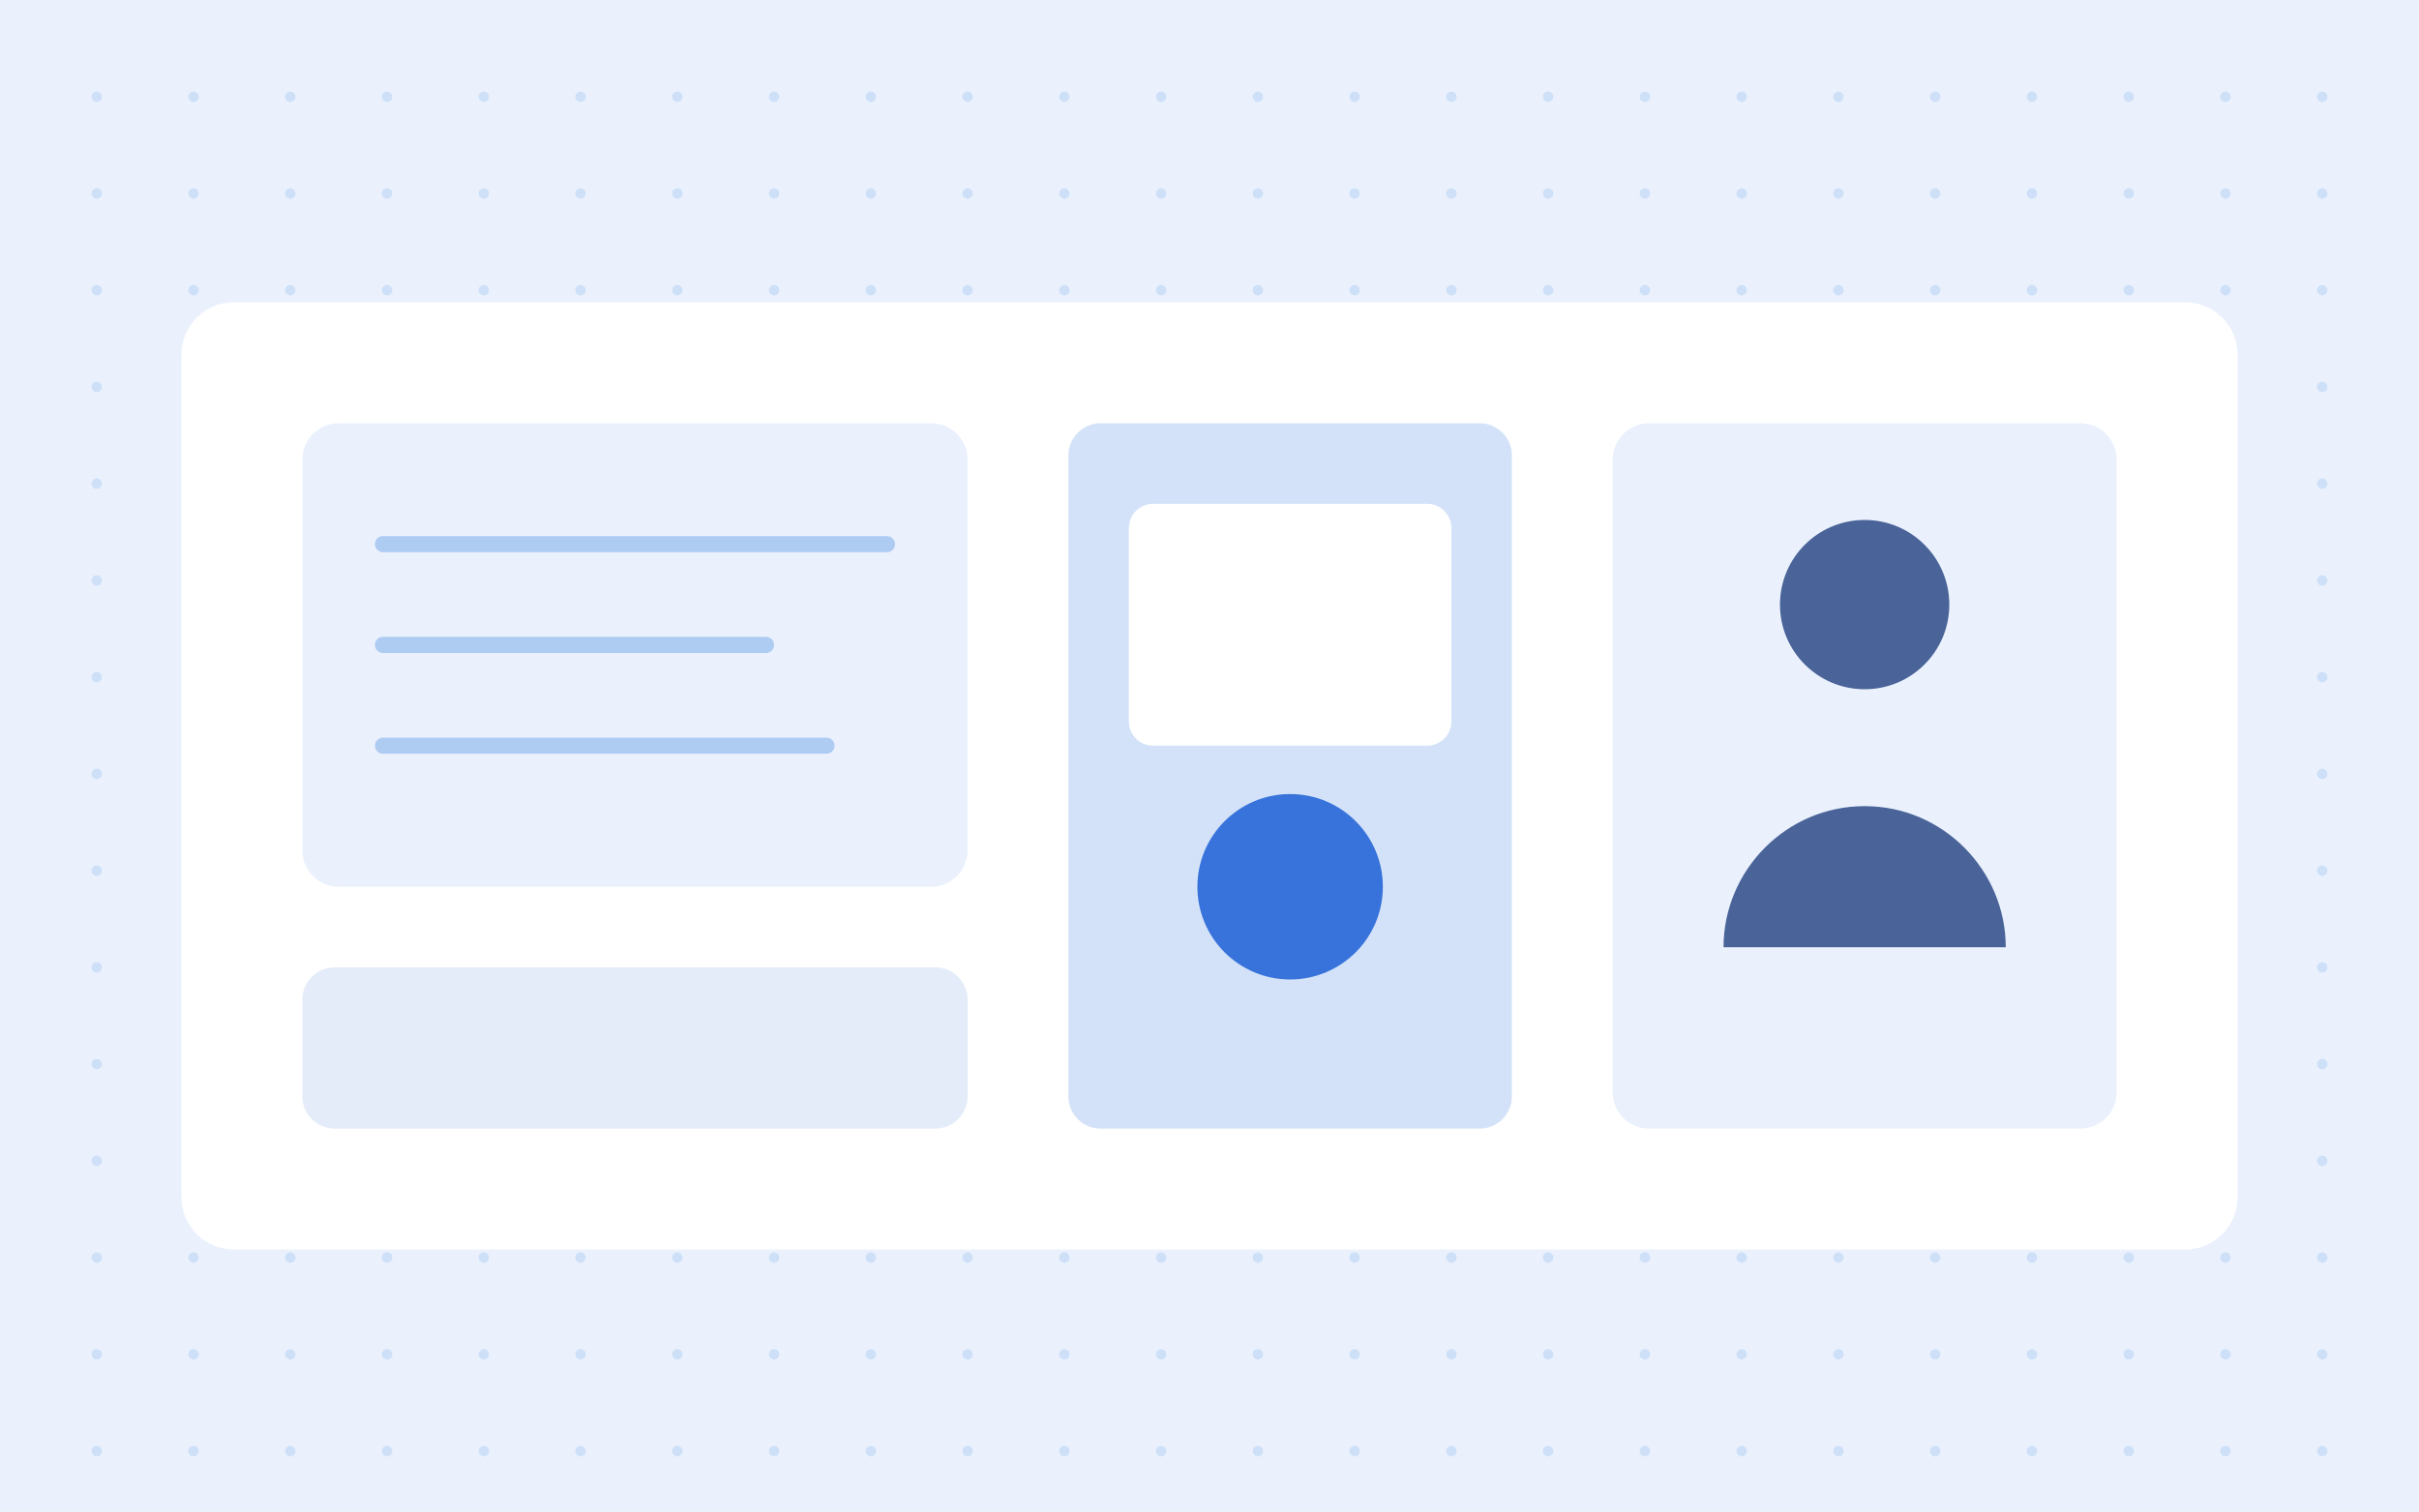
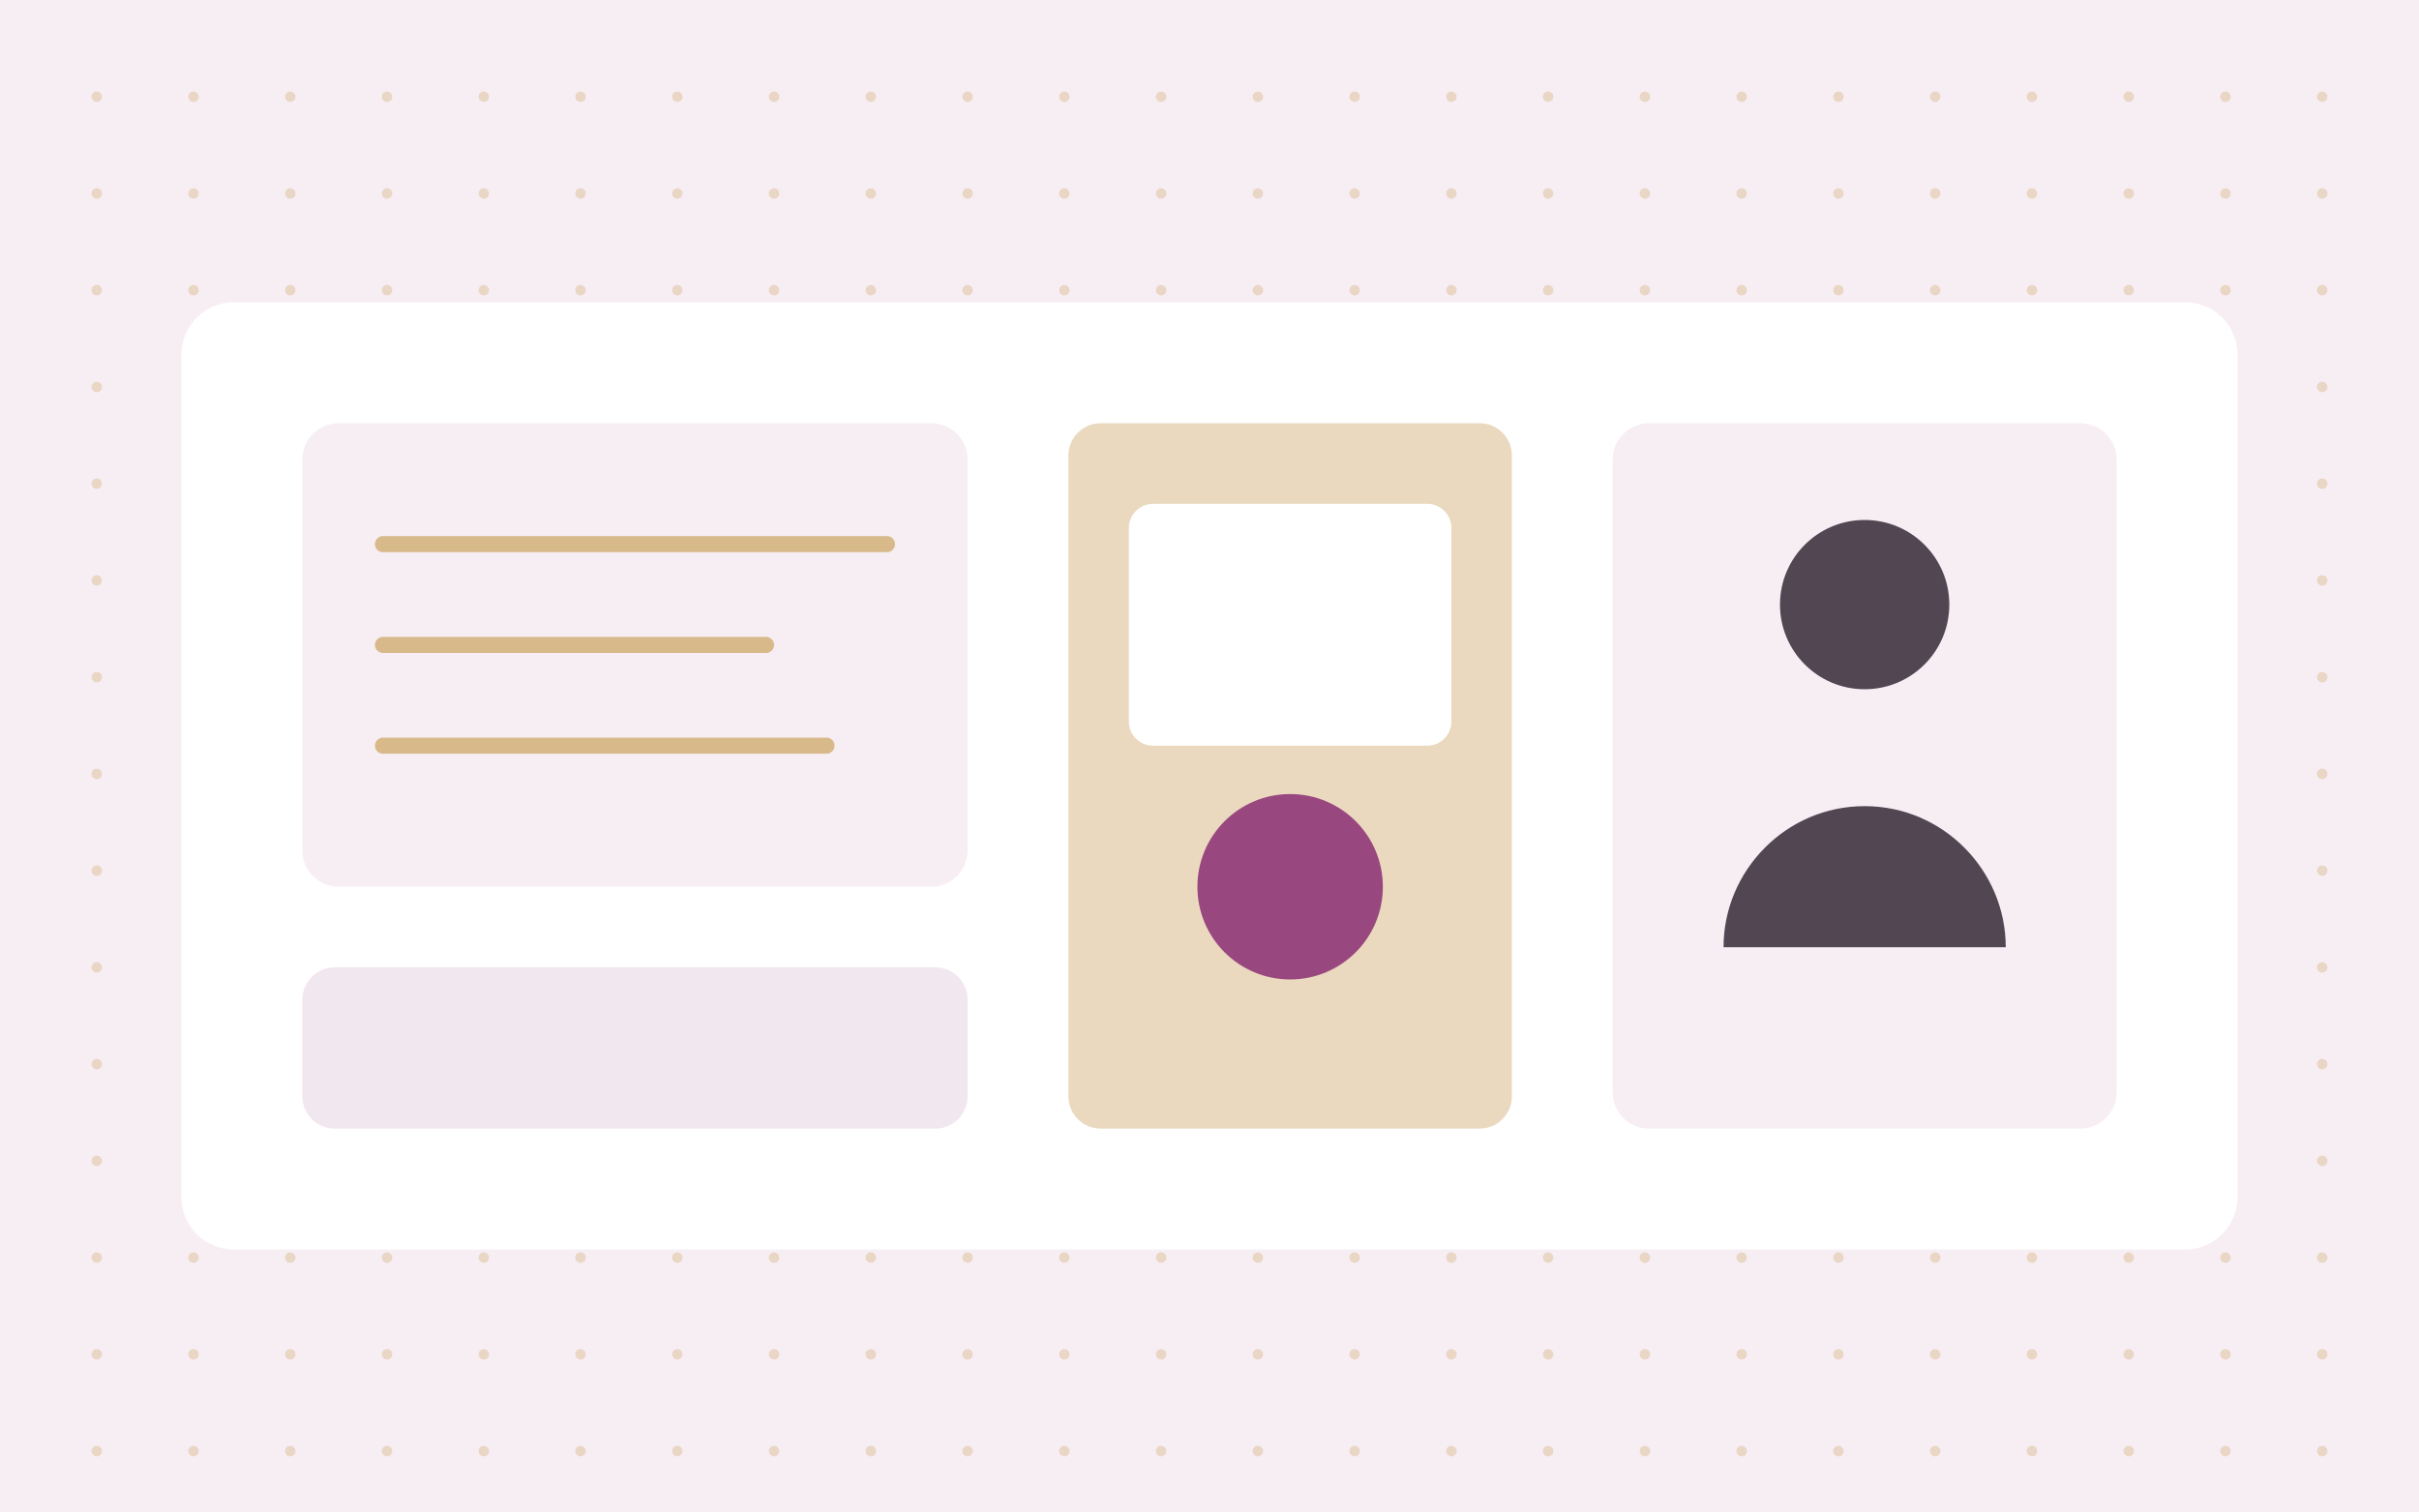
<svg xmlns="http://www.w3.org/2000/svg" viewBox="0 0 1200 750" width="1200" height="750" role="img" aria-label="Иллюстрация">
-   <rect width="1200" height="750" fill="#eaf1fd" />
-   <g fill="#aecbf2" opacity="0.45">
+   <rect width="1200" height="750" fill="#f7eef4" />
+   <g fill="#d8b98a" opacity="0.45">
    <circle cx="48" cy="48" r="2.6" />
    <circle cx="96" cy="48" r="2.6" />
    <circle cx="144" cy="48" r="2.6" />
    <circle cx="192" cy="48" r="2.6" />
    <circle cx="240" cy="48" r="2.6" />
    <circle cx="288" cy="48" r="2.6" />
    <circle cx="336" cy="48" r="2.6" />
    <circle cx="384" cy="48" r="2.6" />
    <circle cx="432" cy="48" r="2.6" />
    <circle cx="480" cy="48" r="2.6" />
    <circle cx="528" cy="48" r="2.6" />
    <circle cx="576" cy="48" r="2.6" />
    <circle cx="624" cy="48" r="2.6" />
    <circle cx="672" cy="48" r="2.6" />
    <circle cx="720" cy="48" r="2.6" />
    <circle cx="768" cy="48" r="2.6" />
    <circle cx="816" cy="48" r="2.6" />
    <circle cx="864" cy="48" r="2.6" />
    <circle cx="912" cy="48" r="2.6" />
    <circle cx="960" cy="48" r="2.6" />
    <circle cx="1008" cy="48" r="2.6" />
    <circle cx="1056" cy="48" r="2.6" />
    <circle cx="1104" cy="48" r="2.6" />
    <circle cx="1152" cy="48" r="2.6" />
    <circle cx="48" cy="96" r="2.6" />
    <circle cx="96" cy="96" r="2.6" />
    <circle cx="144" cy="96" r="2.6" />
    <circle cx="192" cy="96" r="2.6" />
    <circle cx="240" cy="96" r="2.6" />
    <circle cx="288" cy="96" r="2.6" />
    <circle cx="336" cy="96" r="2.6" />
    <circle cx="384" cy="96" r="2.6" />
    <circle cx="432" cy="96" r="2.6" />
    <circle cx="480" cy="96" r="2.6" />
    <circle cx="528" cy="96" r="2.6" />
    <circle cx="576" cy="96" r="2.6" />
    <circle cx="624" cy="96" r="2.6" />
    <circle cx="672" cy="96" r="2.6" />
    <circle cx="720" cy="96" r="2.6" />
    <circle cx="768" cy="96" r="2.6" />
    <circle cx="816" cy="96" r="2.6" />
    <circle cx="864" cy="96" r="2.6" />
    <circle cx="912" cy="96" r="2.6" />
    <circle cx="960" cy="96" r="2.6" />
    <circle cx="1008" cy="96" r="2.6" />
    <circle cx="1056" cy="96" r="2.6" />
    <circle cx="1104" cy="96" r="2.6" />
    <circle cx="1152" cy="96" r="2.6" />
    <circle cx="48" cy="144" r="2.6" />
    <circle cx="96" cy="144" r="2.6" />
    <circle cx="144" cy="144" r="2.6" />
    <circle cx="192" cy="144" r="2.6" />
    <circle cx="240" cy="144" r="2.6" />
    <circle cx="288" cy="144" r="2.6" />
    <circle cx="336" cy="144" r="2.6" />
    <circle cx="384" cy="144" r="2.6" />
    <circle cx="432" cy="144" r="2.6" />
    <circle cx="480" cy="144" r="2.6" />
    <circle cx="528" cy="144" r="2.6" />
    <circle cx="576" cy="144" r="2.6" />
    <circle cx="624" cy="144" r="2.6" />
    <circle cx="672" cy="144" r="2.6" />
    <circle cx="720" cy="144" r="2.6" />
    <circle cx="768" cy="144" r="2.6" />
    <circle cx="816" cy="144" r="2.6" />
    <circle cx="864" cy="144" r="2.6" />
    <circle cx="912" cy="144" r="2.6" />
    <circle cx="960" cy="144" r="2.6" />
    <circle cx="1008" cy="144" r="2.6" />
    <circle cx="1056" cy="144" r="2.6" />
    <circle cx="1104" cy="144" r="2.6" />
    <circle cx="1152" cy="144" r="2.6" />
    <circle cx="48" cy="192" r="2.6" />
    <circle cx="96" cy="192" r="2.6" />
    <circle cx="144" cy="192" r="2.6" />
    <circle cx="192" cy="192" r="2.6" />
    <circle cx="240" cy="192" r="2.6" />
    <circle cx="288" cy="192" r="2.6" />
    <circle cx="336" cy="192" r="2.6" />
    <circle cx="384" cy="192" r="2.6" />
    <circle cx="432" cy="192" r="2.6" />
    <circle cx="480" cy="192" r="2.6" />
    <circle cx="528" cy="192" r="2.6" />
    <circle cx="576" cy="192" r="2.6" />
    <circle cx="624" cy="192" r="2.6" />
    <circle cx="672" cy="192" r="2.6" />
    <circle cx="720" cy="192" r="2.6" />
    <circle cx="768" cy="192" r="2.6" />
    <circle cx="816" cy="192" r="2.6" />
    <circle cx="864" cy="192" r="2.6" />
    <circle cx="912" cy="192" r="2.6" />
    <circle cx="960" cy="192" r="2.6" />
    <circle cx="1008" cy="192" r="2.6" />
    <circle cx="1056" cy="192" r="2.6" />
    <circle cx="1104" cy="192" r="2.6" />
    <circle cx="1152" cy="192" r="2.6" />
    <circle cx="48" cy="240" r="2.6" />
    <circle cx="96" cy="240" r="2.6" />
    <circle cx="144" cy="240" r="2.6" />
    <circle cx="192" cy="240" r="2.6" />
    <circle cx="240" cy="240" r="2.6" />
    <circle cx="288" cy="240" r="2.6" />
    <circle cx="336" cy="240" r="2.6" />
    <circle cx="384" cy="240" r="2.6" />
    <circle cx="432" cy="240" r="2.6" />
    <circle cx="480" cy="240" r="2.6" />
    <circle cx="528" cy="240" r="2.6" />
    <circle cx="576" cy="240" r="2.6" />
    <circle cx="624" cy="240" r="2.6" />
    <circle cx="672" cy="240" r="2.6" />
    <circle cx="720" cy="240" r="2.6" />
    <circle cx="768" cy="240" r="2.6" />
    <circle cx="816" cy="240" r="2.6" />
    <circle cx="864" cy="240" r="2.6" />
    <circle cx="912" cy="240" r="2.6" />
    <circle cx="960" cy="240" r="2.6" />
    <circle cx="1008" cy="240" r="2.6" />
    <circle cx="1056" cy="240" r="2.6" />
    <circle cx="1104" cy="240" r="2.6" />
    <circle cx="1152" cy="240" r="2.6" />
    <circle cx="48" cy="288" r="2.6" />
    <circle cx="96" cy="288" r="2.6" />
    <circle cx="144" cy="288" r="2.6" />
    <circle cx="192" cy="288" r="2.6" />
    <circle cx="240" cy="288" r="2.6" />
    <circle cx="288" cy="288" r="2.6" />
    <circle cx="336" cy="288" r="2.6" />
    <circle cx="384" cy="288" r="2.6" />
    <circle cx="432" cy="288" r="2.6" />
    <circle cx="480" cy="288" r="2.6" />
    <circle cx="528" cy="288" r="2.6" />
    <circle cx="576" cy="288" r="2.6" />
    <circle cx="624" cy="288" r="2.6" />
    <circle cx="672" cy="288" r="2.6" />
    <circle cx="720" cy="288" r="2.6" />
    <circle cx="768" cy="288" r="2.6" />
    <circle cx="816" cy="288" r="2.6" />
    <circle cx="864" cy="288" r="2.6" />
    <circle cx="912" cy="288" r="2.6" />
    <circle cx="960" cy="288" r="2.6" />
    <circle cx="1008" cy="288" r="2.6" />
    <circle cx="1056" cy="288" r="2.6" />
    <circle cx="1104" cy="288" r="2.6" />
    <circle cx="1152" cy="288" r="2.6" />
    <circle cx="48" cy="336" r="2.6" />
    <circle cx="96" cy="336" r="2.6" />
    <circle cx="144" cy="336" r="2.6" />
    <circle cx="192" cy="336" r="2.6" />
    <circle cx="240" cy="336" r="2.6" />
    <circle cx="288" cy="336" r="2.6" />
    <circle cx="336" cy="336" r="2.6" />
    <circle cx="384" cy="336" r="2.6" />
    <circle cx="432" cy="336" r="2.6" />
    <circle cx="480" cy="336" r="2.6" />
    <circle cx="528" cy="336" r="2.6" />
    <circle cx="576" cy="336" r="2.6" />
    <circle cx="624" cy="336" r="2.6" />
    <circle cx="672" cy="336" r="2.6" />
    <circle cx="720" cy="336" r="2.6" />
    <circle cx="768" cy="336" r="2.6" />
    <circle cx="816" cy="336" r="2.6" />
    <circle cx="864" cy="336" r="2.6" />
    <circle cx="912" cy="336" r="2.6" />
    <circle cx="960" cy="336" r="2.6" />
    <circle cx="1008" cy="336" r="2.6" />
    <circle cx="1056" cy="336" r="2.6" />
    <circle cx="1104" cy="336" r="2.6" />
    <circle cx="1152" cy="336" r="2.6" />
    <circle cx="48" cy="384" r="2.6" />
    <circle cx="96" cy="384" r="2.6" />
    <circle cx="144" cy="384" r="2.6" />
    <circle cx="192" cy="384" r="2.6" />
    <circle cx="240" cy="384" r="2.6" />
    <circle cx="288" cy="384" r="2.6" />
    <circle cx="336" cy="384" r="2.6" />
    <circle cx="384" cy="384" r="2.6" />
    <circle cx="432" cy="384" r="2.6" />
    <circle cx="480" cy="384" r="2.6" />
    <circle cx="528" cy="384" r="2.6" />
    <circle cx="576" cy="384" r="2.6" />
    <circle cx="624" cy="384" r="2.6" />
    <circle cx="672" cy="384" r="2.6" />
    <circle cx="720" cy="384" r="2.6" />
    <circle cx="768" cy="384" r="2.6" />
    <circle cx="816" cy="384" r="2.6" />
    <circle cx="864" cy="384" r="2.6" />
    <circle cx="912" cy="384" r="2.6" />
    <circle cx="960" cy="384" r="2.6" />
    <circle cx="1008" cy="384" r="2.6" />
    <circle cx="1056" cy="384" r="2.6" />
    <circle cx="1104" cy="384" r="2.6" />
    <circle cx="1152" cy="384" r="2.6" />
    <circle cx="48" cy="432" r="2.6" />
    <circle cx="96" cy="432" r="2.6" />
    <circle cx="144" cy="432" r="2.6" />
    <circle cx="192" cy="432" r="2.6" />
    <circle cx="240" cy="432" r="2.6" />
    <circle cx="288" cy="432" r="2.6" />
    <circle cx="336" cy="432" r="2.6" />
    <circle cx="384" cy="432" r="2.6" />
    <circle cx="432" cy="432" r="2.6" />
    <circle cx="480" cy="432" r="2.6" />
    <circle cx="528" cy="432" r="2.6" />
    <circle cx="576" cy="432" r="2.6" />
    <circle cx="624" cy="432" r="2.6" />
    <circle cx="672" cy="432" r="2.6" />
    <circle cx="720" cy="432" r="2.6" />
    <circle cx="768" cy="432" r="2.6" />
    <circle cx="816" cy="432" r="2.6" />
    <circle cx="864" cy="432" r="2.6" />
    <circle cx="912" cy="432" r="2.6" />
    <circle cx="960" cy="432" r="2.6" />
    <circle cx="1008" cy="432" r="2.6" />
    <circle cx="1056" cy="432" r="2.6" />
    <circle cx="1104" cy="432" r="2.6" />
    <circle cx="1152" cy="432" r="2.6" />
    <circle cx="48" cy="480" r="2.6" />
    <circle cx="96" cy="480" r="2.6" />
    <circle cx="144" cy="480" r="2.6" />
    <circle cx="192" cy="480" r="2.6" />
    <circle cx="240" cy="480" r="2.6" />
    <circle cx="288" cy="480" r="2.6" />
    <circle cx="336" cy="480" r="2.6" />
    <circle cx="384" cy="480" r="2.6" />
    <circle cx="432" cy="480" r="2.6" />
    <circle cx="480" cy="480" r="2.6" />
    <circle cx="528" cy="480" r="2.6" />
    <circle cx="576" cy="480" r="2.6" />
    <circle cx="624" cy="480" r="2.6" />
    <circle cx="672" cy="480" r="2.6" />
    <circle cx="720" cy="480" r="2.6" />
    <circle cx="768" cy="480" r="2.6" />
    <circle cx="816" cy="480" r="2.6" />
    <circle cx="864" cy="480" r="2.6" />
    <circle cx="912" cy="480" r="2.6" />
    <circle cx="960" cy="480" r="2.6" />
    <circle cx="1008" cy="480" r="2.6" />
    <circle cx="1056" cy="480" r="2.6" />
    <circle cx="1104" cy="480" r="2.6" />
    <circle cx="1152" cy="480" r="2.6" />
    <circle cx="48" cy="528" r="2.6" />
    <circle cx="96" cy="528" r="2.6" />
    <circle cx="144" cy="528" r="2.6" />
    <circle cx="192" cy="528" r="2.6" />
    <circle cx="240" cy="528" r="2.6" />
    <circle cx="288" cy="528" r="2.6" />
    <circle cx="336" cy="528" r="2.6" />
    <circle cx="384" cy="528" r="2.6" />
    <circle cx="432" cy="528" r="2.6" />
    <circle cx="480" cy="528" r="2.6" />
    <circle cx="528" cy="528" r="2.6" />
    <circle cx="576" cy="528" r="2.6" />
    <circle cx="624" cy="528" r="2.6" />
    <circle cx="672" cy="528" r="2.6" />
    <circle cx="720" cy="528" r="2.6" />
    <circle cx="768" cy="528" r="2.6" />
    <circle cx="816" cy="528" r="2.6" />
    <circle cx="864" cy="528" r="2.6" />
    <circle cx="912" cy="528" r="2.6" />
    <circle cx="960" cy="528" r="2.6" />
    <circle cx="1008" cy="528" r="2.6" />
    <circle cx="1056" cy="528" r="2.6" />
    <circle cx="1104" cy="528" r="2.6" />
    <circle cx="1152" cy="528" r="2.6" />
    <circle cx="48" cy="576" r="2.6" />
    <circle cx="96" cy="576" r="2.6" />
    <circle cx="144" cy="576" r="2.6" />
    <circle cx="192" cy="576" r="2.6" />
    <circle cx="240" cy="576" r="2.6" />
    <circle cx="288" cy="576" r="2.6" />
    <circle cx="336" cy="576" r="2.6" />
    <circle cx="384" cy="576" r="2.6" />
    <circle cx="432" cy="576" r="2.6" />
    <circle cx="480" cy="576" r="2.6" />
    <circle cx="528" cy="576" r="2.6" />
    <circle cx="576" cy="576" r="2.6" />
    <circle cx="624" cy="576" r="2.6" />
    <circle cx="672" cy="576" r="2.6" />
    <circle cx="720" cy="576" r="2.6" />
    <circle cx="768" cy="576" r="2.6" />
    <circle cx="816" cy="576" r="2.6" />
    <circle cx="864" cy="576" r="2.6" />
    <circle cx="912" cy="576" r="2.6" />
    <circle cx="960" cy="576" r="2.6" />
    <circle cx="1008" cy="576" r="2.6" />
    <circle cx="1056" cy="576" r="2.6" />
    <circle cx="1104" cy="576" r="2.6" />
    <circle cx="1152" cy="576" r="2.6" />
    <circle cx="48" cy="624" r="2.6" />
    <circle cx="96" cy="624" r="2.6" />
    <circle cx="144" cy="624" r="2.6" />
    <circle cx="192" cy="624" r="2.6" />
    <circle cx="240" cy="624" r="2.6" />
    <circle cx="288" cy="624" r="2.6" />
    <circle cx="336" cy="624" r="2.6" />
    <circle cx="384" cy="624" r="2.6" />
    <circle cx="432" cy="624" r="2.6" />
    <circle cx="480" cy="624" r="2.6" />
    <circle cx="528" cy="624" r="2.6" />
    <circle cx="576" cy="624" r="2.6" />
    <circle cx="624" cy="624" r="2.6" />
    <circle cx="672" cy="624" r="2.6" />
    <circle cx="720" cy="624" r="2.6" />
    <circle cx="768" cy="624" r="2.6" />
    <circle cx="816" cy="624" r="2.6" />
    <circle cx="864" cy="624" r="2.6" />
    <circle cx="912" cy="624" r="2.6" />
    <circle cx="960" cy="624" r="2.6" />
    <circle cx="1008" cy="624" r="2.6" />
    <circle cx="1056" cy="624" r="2.6" />
    <circle cx="1104" cy="624" r="2.6" />
    <circle cx="1152" cy="624" r="2.6" />
    <circle cx="48" cy="672" r="2.6" />
    <circle cx="96" cy="672" r="2.6" />
    <circle cx="144" cy="672" r="2.6" />
    <circle cx="192" cy="672" r="2.6" />
    <circle cx="240" cy="672" r="2.6" />
    <circle cx="288" cy="672" r="2.6" />
    <circle cx="336" cy="672" r="2.6" />
    <circle cx="384" cy="672" r="2.6" />
    <circle cx="432" cy="672" r="2.6" />
    <circle cx="480" cy="672" r="2.6" />
    <circle cx="528" cy="672" r="2.6" />
    <circle cx="576" cy="672" r="2.6" />
    <circle cx="624" cy="672" r="2.6" />
    <circle cx="672" cy="672" r="2.6" />
    <circle cx="720" cy="672" r="2.6" />
    <circle cx="768" cy="672" r="2.6" />
    <circle cx="816" cy="672" r="2.6" />
    <circle cx="864" cy="672" r="2.6" />
    <circle cx="912" cy="672" r="2.6" />
    <circle cx="960" cy="672" r="2.6" />
    <circle cx="1008" cy="672" r="2.6" />
    <circle cx="1056" cy="672" r="2.6" />
    <circle cx="1104" cy="672" r="2.6" />
    <circle cx="1152" cy="672" r="2.6" />
    <circle cx="48" cy="720" r="2.6" />
    <circle cx="96" cy="720" r="2.6" />
    <circle cx="144" cy="720" r="2.6" />
    <circle cx="192" cy="720" r="2.6" />
    <circle cx="240" cy="720" r="2.6" />
    <circle cx="288" cy="720" r="2.6" />
    <circle cx="336" cy="720" r="2.6" />
    <circle cx="384" cy="720" r="2.6" />
    <circle cx="432" cy="720" r="2.6" />
    <circle cx="480" cy="720" r="2.6" />
    <circle cx="528" cy="720" r="2.6" />
    <circle cx="576" cy="720" r="2.6" />
    <circle cx="624" cy="720" r="2.6" />
    <circle cx="672" cy="720" r="2.6" />
    <circle cx="720" cy="720" r="2.6" />
    <circle cx="768" cy="720" r="2.6" />
    <circle cx="816" cy="720" r="2.6" />
    <circle cx="864" cy="720" r="2.6" />
    <circle cx="912" cy="720" r="2.6" />
    <circle cx="960" cy="720" r="2.6" />
    <circle cx="1008" cy="720" r="2.6" />
    <circle cx="1056" cy="720" r="2.6" />
    <circle cx="1104" cy="720" r="2.6" />
    <circle cx="1152" cy="720" r="2.6" />
  </g>
  <rect x="90" y="150" width="1020" height="470" rx="26" fill="#ffffff" />
-   <rect x="150" y="210" width="330" height="230" rx="18" fill="#eaf1fd" />
-   <g stroke="#aecbf2" stroke-width="8" stroke-linecap="round">
+   <rect x="150" y="210" width="330" height="230" rx="18" fill="#f7eef4" />
+   <g stroke="#d8b98a" stroke-width="8" stroke-linecap="round">
    <path d="M190 270h250M190 320h190M190 370h220" />
  </g>
-   <rect x="530" y="210" width="220" height="350" rx="16" fill="#aecbf2" opacity=".55" />
+   <rect x="530" y="210" width="220" height="350" rx="16" fill="#d8b98a" opacity=".55" />
  <rect x="560" y="250" width="160" height="120" rx="12" fill="#ffffff" />
-   <circle cx="640" cy="440" r="46" fill="#1d5fd6" opacity=".85" />
-   <rect x="800" y="210" width="250" height="350" rx="18" fill="#eaf1fd" />
-   <g fill="#22407e" opacity=".8">
+   <circle cx="640" cy="440" r="46" fill="#8b2f74" opacity=".85" />
+   <rect x="800" y="210" width="250" height="350" rx="18" fill="#f7eef4" />
+   <g fill="#2b1b2a" opacity=".8">
    <circle cx="925" cy="300" r="42" />
    <path d="M855 470c0-38 31-70 70-70s70 32 70 70z" />
  </g>
-   <rect x="150" y="480" width="330" height="80" rx="16" fill="#1d5fd6" opacity=".12" />
+   <rect x="150" y="480" width="330" height="80" rx="16" fill="#8b2f74" opacity=".12" />
</svg>
